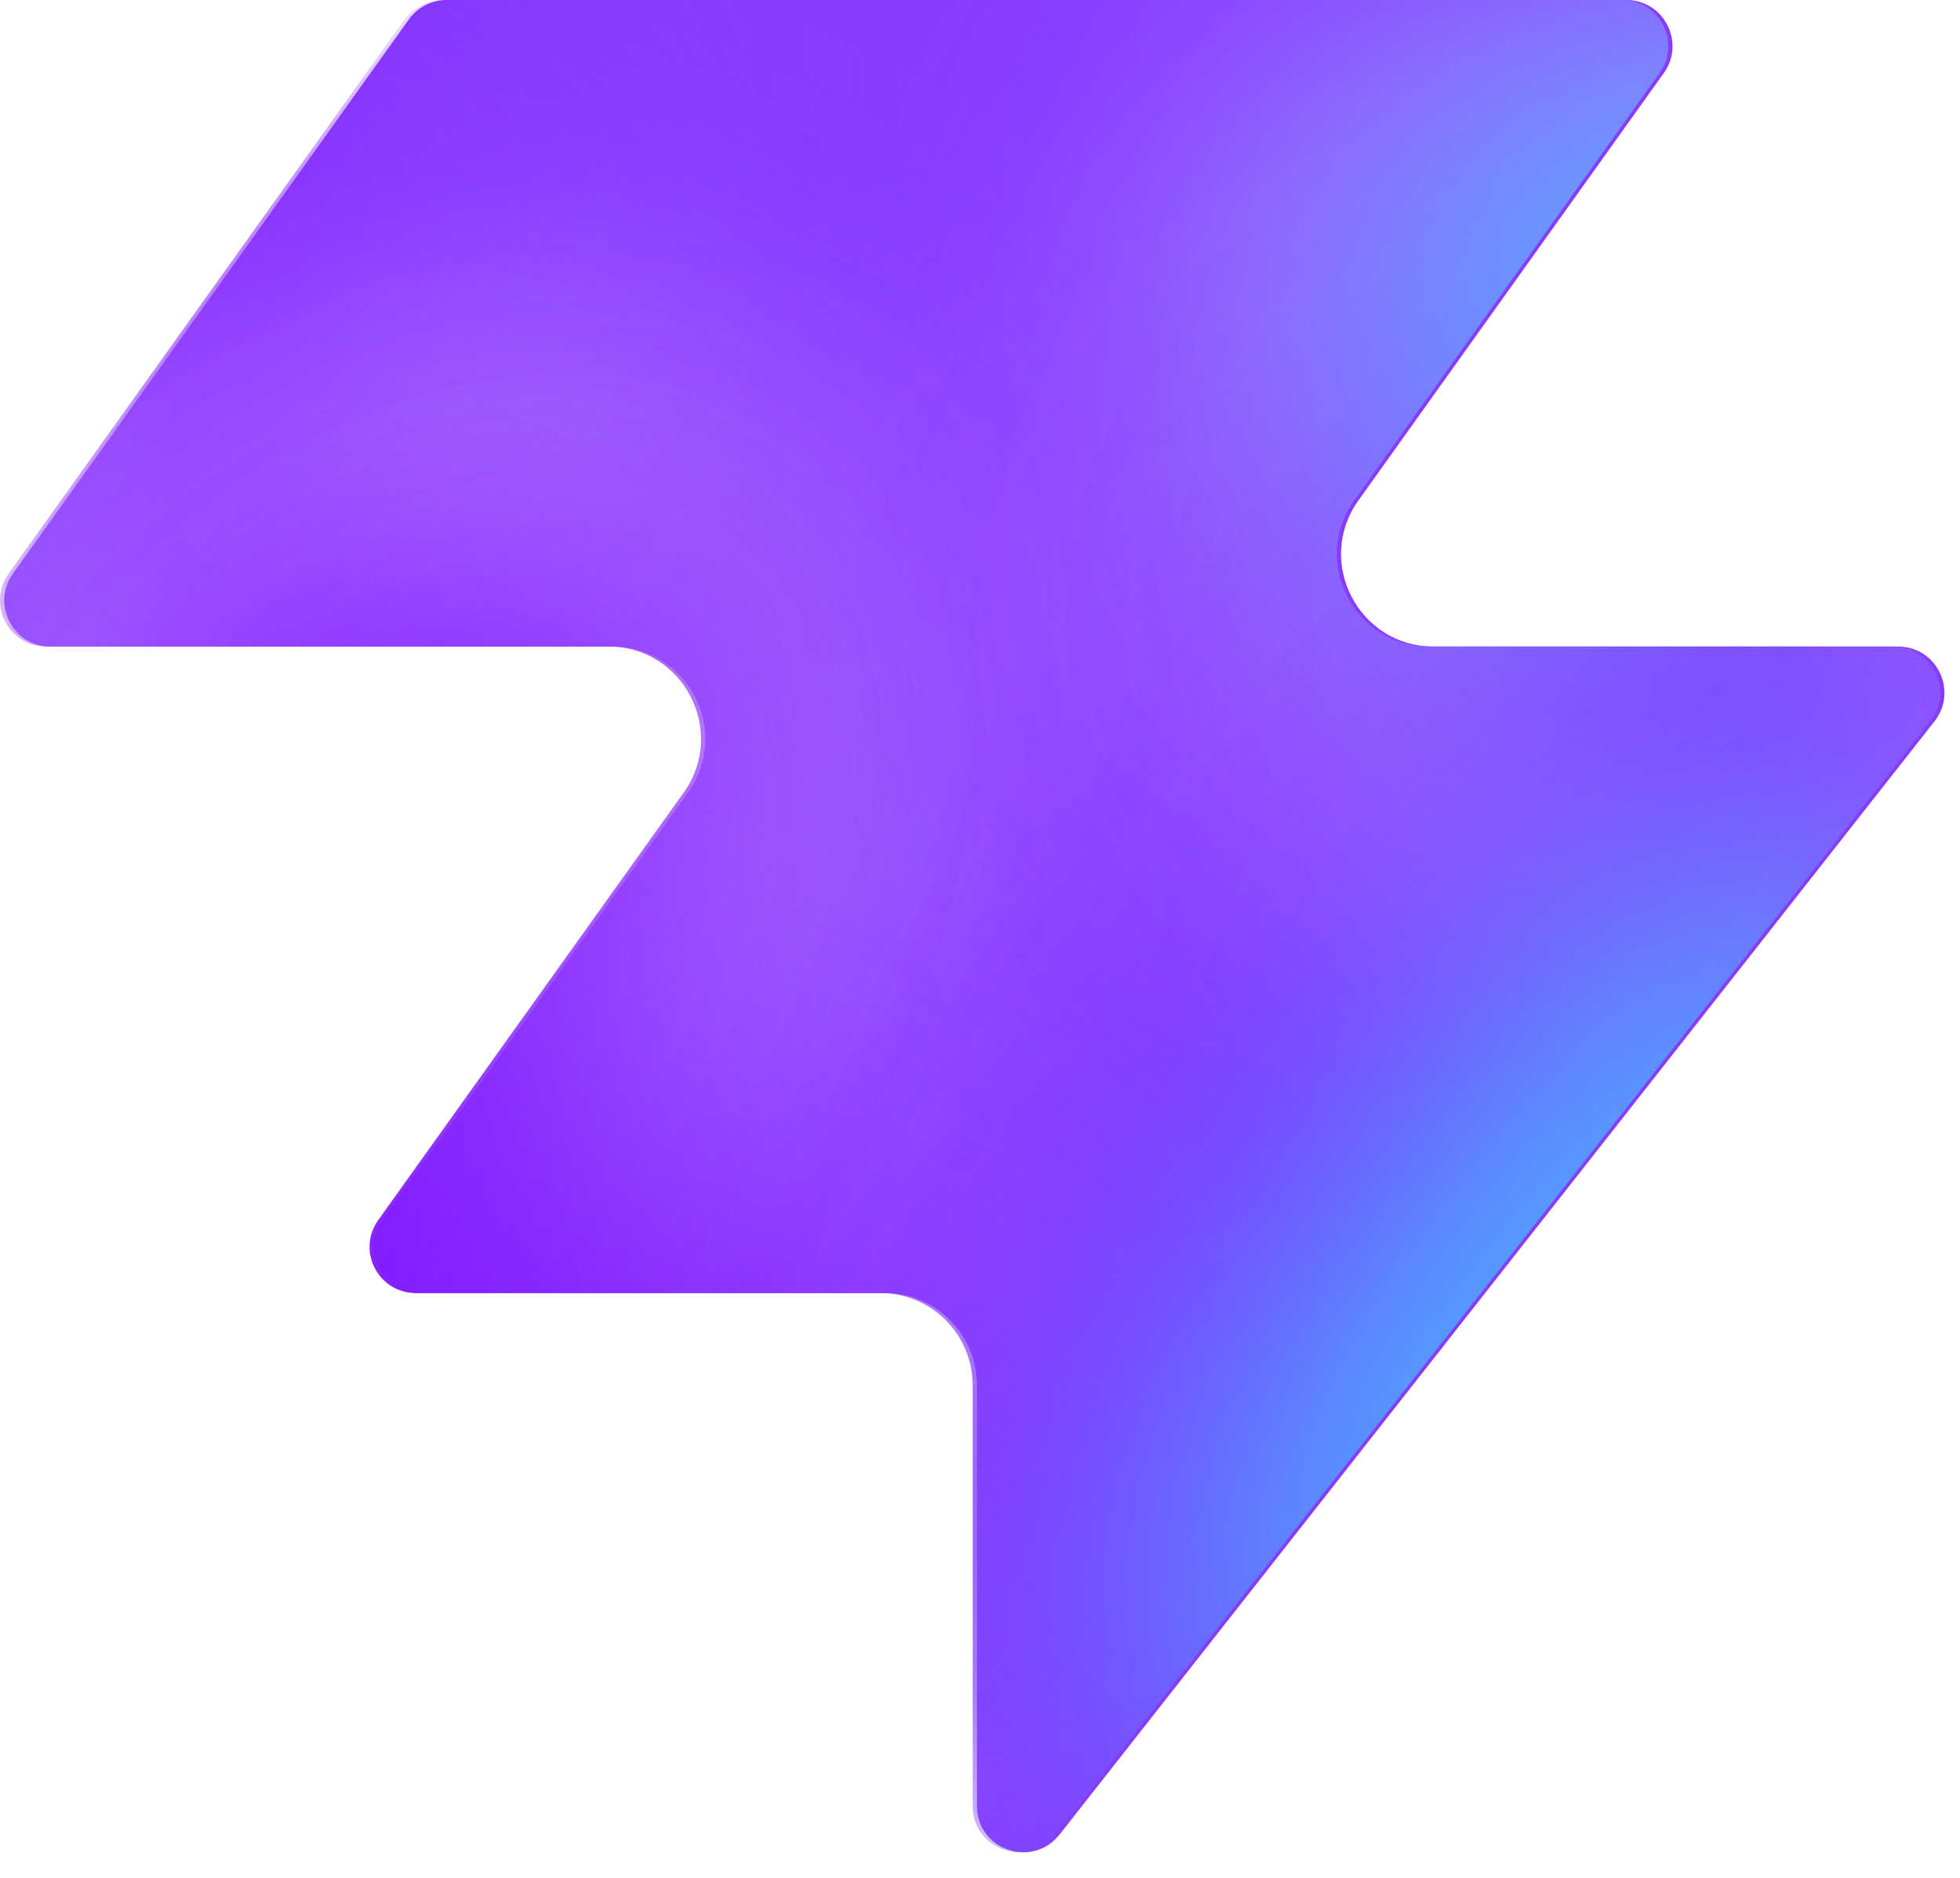
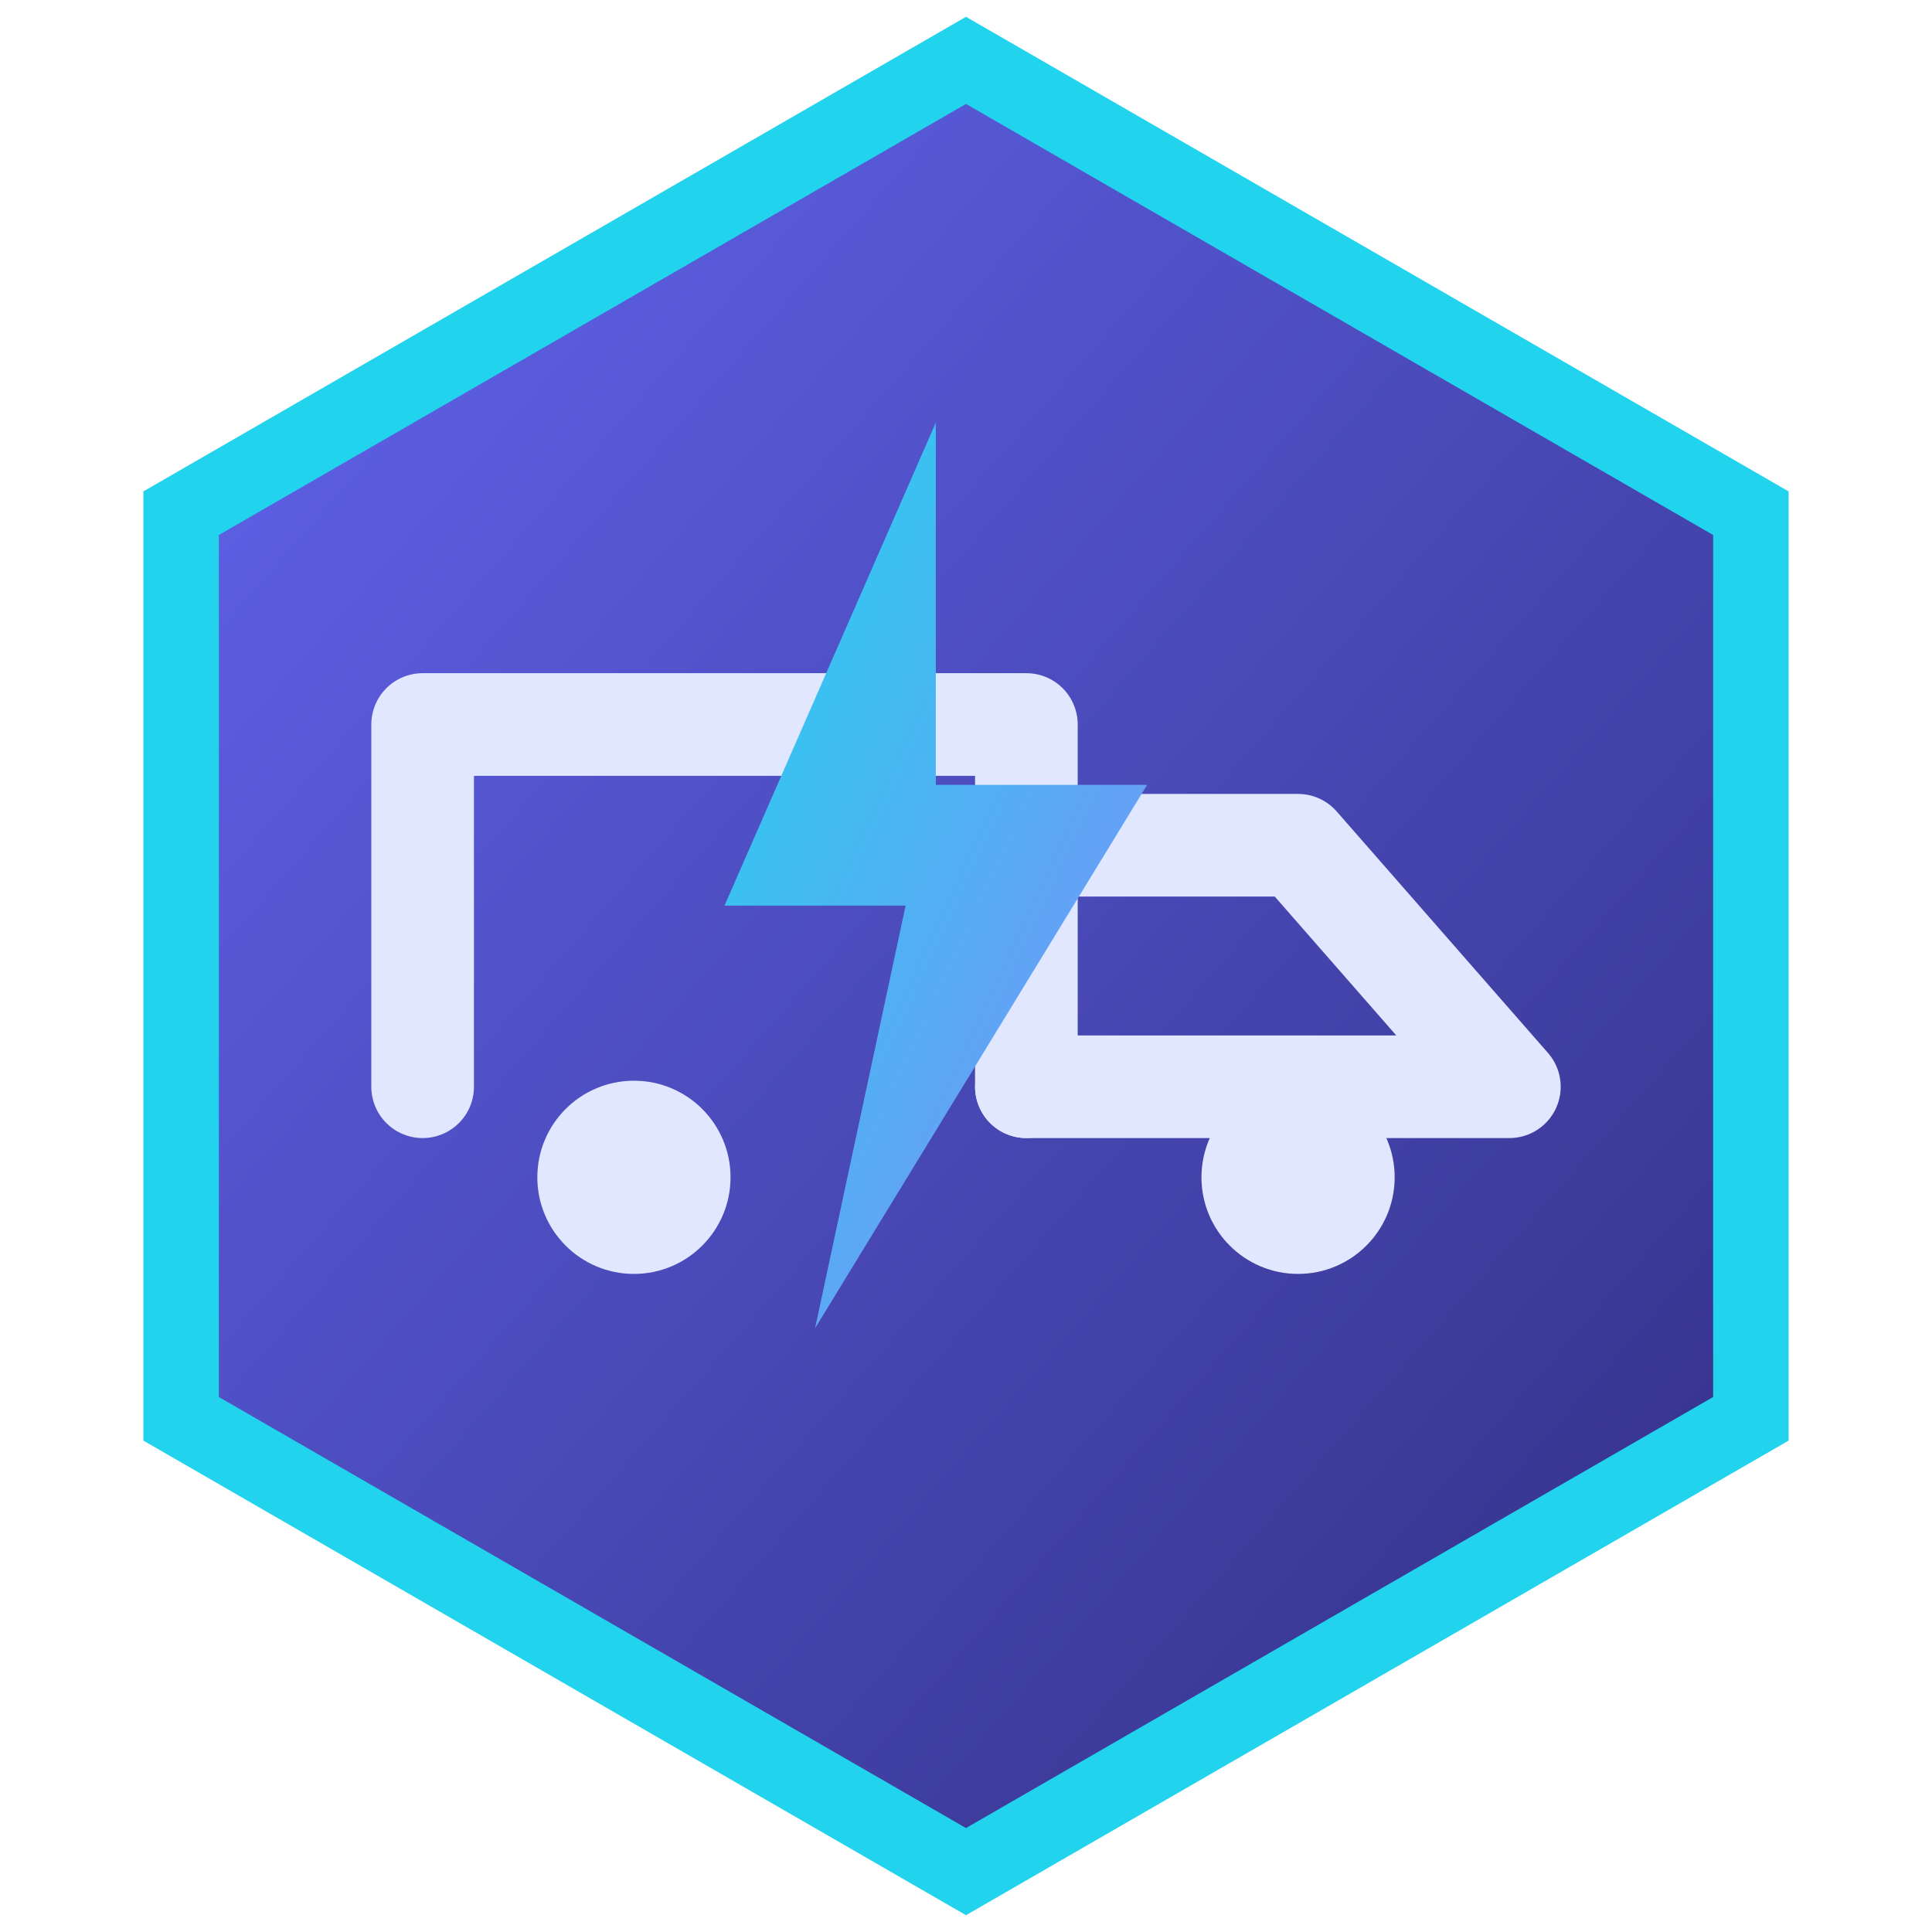
- <svg xmlns="http://www.w3.org/2000/svg" width="48" height="46" fill="none" viewBox="0 0 48 46">
-   <path fill="#863bff" d="M25.946 44.938c-.664.845-2.021.375-2.021-.698V33.937a2.26 2.26 0 0 0-2.262-2.262H10.287c-.92 0-1.456-1.04-.92-1.788l7.48-10.471c1.07-1.497 0-3.578-1.842-3.578H1.237c-.92 0-1.456-1.04-.92-1.788L10.013.474c.214-.297.556-.474.92-.474h28.894c.92 0 1.456 1.04.92 1.788l-7.48 10.471c-1.07 1.498 0 3.579 1.842 3.579h11.377c.943 0 1.473 1.088.89 1.83L25.947 44.94z" style="fill:#863bff;fill:color(display-p3 .525 .23 1);fill-opacity:1" />
-   <mask id="a" width="48" height="46" x="0" y="0" maskUnits="userSpaceOnUse" style="mask-type:alpha">
-     <path fill="#000" d="M25.842 44.938c-.664.844-2.021.375-2.021-.698V33.937a2.26 2.26 0 0 0-2.262-2.262H10.183c-.92 0-1.456-1.04-.92-1.788l7.48-10.471c1.07-1.498 0-3.579-1.842-3.579H1.133c-.92 0-1.456-1.04-.92-1.787L9.91.473c.214-.297.556-.474.92-.474h28.894c.92 0 1.456 1.04.92 1.788l-7.48 10.471c-1.07 1.498 0 3.578 1.842 3.578h11.377c.943 0 1.473 1.088.89 1.832L25.843 44.94z" style="fill:#000;fill-opacity:1" />
-   </mask>
-   <g mask="url(#a)">
-     <g filter="url(#b)">
-       <ellipse cx="5.508" cy="14.704" fill="#ede6ff" rx="5.508" ry="14.704" style="fill:#ede6ff;fill:color(display-p3 .927 .903 1);fill-opacity:1" transform="matrix(.00324 1 1 -.00324 -4.47 31.516)" />
-     </g>
-     <g filter="url(#c)">
-       <ellipse cx="10.399" cy="29.851" fill="#ede6ff" rx="10.399" ry="29.851" style="fill:#ede6ff;fill:color(display-p3 .927 .903 1);fill-opacity:1" transform="matrix(.00324 1 1 -.00324 -39.328 7.883)" />
-     </g>
-     <g filter="url(#d)">
-       <ellipse cx="5.508" cy="30.487" fill="#7e14ff" rx="5.508" ry="30.487" style="fill:#7e14ff;fill:color(display-p3 .492 .077 1);fill-opacity:1" transform="rotate(89.814 -25.913 -14.639)scale(1 -1)" />
-     </g>
-     <g filter="url(#e)">
-       <ellipse cx="5.508" cy="30.599" fill="#7e14ff" rx="5.508" ry="30.599" style="fill:#7e14ff;fill:color(display-p3 .492 .077 1);fill-opacity:1" transform="rotate(89.814 -32.644 -3.334)scale(1 -1)" />
-     </g>
-     <g filter="url(#f)">
-       <ellipse cx="5.508" cy="30.599" fill="#7e14ff" rx="5.508" ry="30.599" style="fill:#7e14ff;fill:color(display-p3 .492 .077 1);fill-opacity:1" transform="matrix(.00324 1 1 -.00324 -34.34 30.47)" />
-     </g>
-     <g filter="url(#g)">
-       <ellipse cx="14.072" cy="22.078" fill="#ede6ff" rx="14.072" ry="22.078" style="fill:#ede6ff;fill:color(display-p3 .927 .903 1);fill-opacity:1" transform="rotate(93.35 24.506 48.493)scale(-1 1)" />
-     </g>
-     <g filter="url(#h)">
-       <ellipse cx="3.47" cy="21.501" fill="#7e14ff" rx="3.47" ry="21.501" style="fill:#7e14ff;fill:color(display-p3 .492 .077 1);fill-opacity:1" transform="rotate(89.009 28.708 47.59)scale(-1 1)" />
-     </g>
-     <g filter="url(#i)">
-       <ellipse cx="3.47" cy="21.501" fill="#7e14ff" rx="3.47" ry="21.501" style="fill:#7e14ff;fill:color(display-p3 .492 .077 1);fill-opacity:1" transform="rotate(89.009 28.708 47.59)scale(-1 1)" />
-     </g>
-     <g filter="url(#j)">
-       <ellipse cx=".387" cy="8.972" fill="#7e14ff" rx="4.407" ry="29.108" style="fill:#7e14ff;fill:color(display-p3 .492 .077 1);fill-opacity:1" transform="rotate(39.51 .387 8.972)" />
-     </g>
-     <g filter="url(#k)">
-       <ellipse cx="47.523" cy="-6.092" fill="#7e14ff" rx="4.407" ry="29.108" style="fill:#7e14ff;fill:color(display-p3 .492 .077 1);fill-opacity:1" transform="rotate(37.892 47.523 -6.092)" />
-     </g>
-     <g filter="url(#l)">
-       <ellipse cx="41.412" cy="6.333" fill="#47bfff" rx="5.971" ry="9.665" style="fill:#47bfff;fill:color(display-p3 .28 .748 1);fill-opacity:1" transform="rotate(37.892 41.412 6.333)" />
-     </g>
-     <g filter="url(#m)">
-       <ellipse cx="-1.879" cy="38.332" fill="#7e14ff" rx="4.407" ry="29.108" style="fill:#7e14ff;fill:color(display-p3 .492 .077 1);fill-opacity:1" transform="rotate(37.892 -1.88 38.332)" />
-     </g>
-     <g filter="url(#n)">
-       <ellipse cx="-1.879" cy="38.332" fill="#7e14ff" rx="4.407" ry="29.108" style="fill:#7e14ff;fill:color(display-p3 .492 .077 1);fill-opacity:1" transform="rotate(37.892 -1.88 38.332)" />
-     </g>
-     <g filter="url(#o)">
-       <ellipse cx="35.651" cy="29.907" fill="#7e14ff" rx="4.407" ry="29.108" style="fill:#7e14ff;fill:color(display-p3 .492 .077 1);fill-opacity:1" transform="rotate(37.892 35.651 29.907)" />
-     </g>
-     <g filter="url(#p)">
-       <ellipse cx="38.418" cy="32.4" fill="#47bfff" rx="5.971" ry="15.297" style="fill:#47bfff;fill:color(display-p3 .28 .748 1);fill-opacity:1" transform="rotate(37.892 38.418 32.4)" />
-     </g>
+ <svg xmlns="http://www.w3.org/2000/svg" viewBox="0 0 64 64">
+   <defs>
+     <linearGradient id="fr8bg" x1="0%" y1="0%" x2="100%" y2="100%">
+       <stop offset="0%" stop-color="#6366f1" />
+       <stop offset="100%" stop-color="#312e81" />
+     </linearGradient>
+     <linearGradient id="fr8bolt" x1="0%" y1="0%" x2="100%" y2="100%">
+       <stop offset="0%" stop-color="#22d3ee" />
+       <stop offset="100%" stop-color="#818cf8" />
+     </linearGradient>
+   </defs>
+   <polygon points="32,2 58,17 58,47 32,62 6,47 6,17" fill="url(#fr8bg)" stroke="#22d3ee" stroke-width="2.5" />
+   <g fill="none" stroke="#e0e7ff" stroke-width="3.4" stroke-linecap="round" stroke-linejoin="round">
+     <path d="M14 36 V24 h20 v12" />
+     <path d="M34 28 h9 l7 8 v0 h-16" />
+     <circle cx="21" cy="39" r="3.2" fill="#e0e7ff" stroke="none" />
+     <circle cx="43" cy="39" r="3.2" fill="#e0e7ff" stroke="none" />
  </g>
-   <defs>
-     <filter id="b" width="60.045" height="41.654" x="-19.77" y="16.149" color-interpolation-filters="sRGB" filterUnits="userSpaceOnUse">
-       <feFlood flood-opacity="0" result="BackgroundImageFix" />
-       <feBlend in="SourceGraphic" in2="BackgroundImageFix" result="shape" />
-       <feGaussianBlur result="effect1_foregroundBlur_2002_17158" stdDeviation="7.659" />
-     </filter>
-     <filter id="c" width="90.34" height="51.437" x="-54.613" y="-7.533" color-interpolation-filters="sRGB" filterUnits="userSpaceOnUse">
-       <feFlood flood-opacity="0" result="BackgroundImageFix" />
-       <feBlend in="SourceGraphic" in2="BackgroundImageFix" result="shape" />
-       <feGaussianBlur result="effect1_foregroundBlur_2002_17158" stdDeviation="7.659" />
-     </filter>
-     <filter id="d" width="79.355" height="29.4" x="-49.64" y="2.03" color-interpolation-filters="sRGB" filterUnits="userSpaceOnUse">
-       <feFlood flood-opacity="0" result="BackgroundImageFix" />
-       <feBlend in="SourceGraphic" in2="BackgroundImageFix" result="shape" />
-       <feGaussianBlur result="effect1_foregroundBlur_2002_17158" stdDeviation="4.596" />
-     </filter>
-     <filter id="e" width="79.579" height="29.4" x="-45.045" y="20.029" color-interpolation-filters="sRGB" filterUnits="userSpaceOnUse">
-       <feFlood flood-opacity="0" result="BackgroundImageFix" />
-       <feBlend in="SourceGraphic" in2="BackgroundImageFix" result="shape" />
-       <feGaussianBlur result="effect1_foregroundBlur_2002_17158" stdDeviation="4.596" />
-     </filter>
-     <filter id="f" width="79.579" height="29.4" x="-43.513" y="21.178" color-interpolation-filters="sRGB" filterUnits="userSpaceOnUse">
-       <feFlood flood-opacity="0" result="BackgroundImageFix" />
-       <feBlend in="SourceGraphic" in2="BackgroundImageFix" result="shape" />
-       <feGaussianBlur result="effect1_foregroundBlur_2002_17158" stdDeviation="4.596" />
-     </filter>
-     <filter id="g" width="74.749" height="58.852" x="15.756" y="-17.901" color-interpolation-filters="sRGB" filterUnits="userSpaceOnUse">
-       <feFlood flood-opacity="0" result="BackgroundImageFix" />
-       <feBlend in="SourceGraphic" in2="BackgroundImageFix" result="shape" />
-       <feGaussianBlur result="effect1_foregroundBlur_2002_17158" stdDeviation="7.659" />
-     </filter>
-     <filter id="h" width="61.377" height="25.362" x="23.548" y="2.284" color-interpolation-filters="sRGB" filterUnits="userSpaceOnUse">
-       <feFlood flood-opacity="0" result="BackgroundImageFix" />
-       <feBlend in="SourceGraphic" in2="BackgroundImageFix" result="shape" />
-       <feGaussianBlur result="effect1_foregroundBlur_2002_17158" stdDeviation="4.596" />
-     </filter>
-     <filter id="i" width="61.377" height="25.362" x="23.548" y="2.284" color-interpolation-filters="sRGB" filterUnits="userSpaceOnUse">
-       <feFlood flood-opacity="0" result="BackgroundImageFix" />
-       <feBlend in="SourceGraphic" in2="BackgroundImageFix" result="shape" />
-       <feGaussianBlur result="effect1_foregroundBlur_2002_17158" stdDeviation="4.596" />
-     </filter>
-     <filter id="j" width="56.045" height="63.649" x="-27.636" y="-22.853" color-interpolation-filters="sRGB" filterUnits="userSpaceOnUse">
-       <feFlood flood-opacity="0" result="BackgroundImageFix" />
-       <feBlend in="SourceGraphic" in2="BackgroundImageFix" result="shape" />
-       <feGaussianBlur result="effect1_foregroundBlur_2002_17158" stdDeviation="4.596" />
-     </filter>
-     <filter id="k" width="54.814" height="64.646" x="20.116" y="-38.415" color-interpolation-filters="sRGB" filterUnits="userSpaceOnUse">
-       <feFlood flood-opacity="0" result="BackgroundImageFix" />
-       <feBlend in="SourceGraphic" in2="BackgroundImageFix" result="shape" />
-       <feGaussianBlur result="effect1_foregroundBlur_2002_17158" stdDeviation="4.596" />
-     </filter>
-     <filter id="l" width="33.541" height="35.313" x="24.641" y="-11.323" color-interpolation-filters="sRGB" filterUnits="userSpaceOnUse">
-       <feFlood flood-opacity="0" result="BackgroundImageFix" />
-       <feBlend in="SourceGraphic" in2="BackgroundImageFix" result="shape" />
-       <feGaussianBlur result="effect1_foregroundBlur_2002_17158" stdDeviation="4.596" />
-     </filter>
-     <filter id="m" width="54.814" height="64.646" x="-29.286" y="6.009" color-interpolation-filters="sRGB" filterUnits="userSpaceOnUse">
-       <feFlood flood-opacity="0" result="BackgroundImageFix" />
-       <feBlend in="SourceGraphic" in2="BackgroundImageFix" result="shape" />
-       <feGaussianBlur result="effect1_foregroundBlur_2002_17158" stdDeviation="4.596" />
-     </filter>
-     <filter id="n" width="54.814" height="64.646" x="-29.286" y="6.009" color-interpolation-filters="sRGB" filterUnits="userSpaceOnUse">
-       <feFlood flood-opacity="0" result="BackgroundImageFix" />
-       <feBlend in="SourceGraphic" in2="BackgroundImageFix" result="shape" />
-       <feGaussianBlur result="effect1_foregroundBlur_2002_17158" stdDeviation="4.596" />
-     </filter>
-     <filter id="o" width="54.814" height="64.646" x="8.244" y="-2.416" color-interpolation-filters="sRGB" filterUnits="userSpaceOnUse">
-       <feFlood flood-opacity="0" result="BackgroundImageFix" />
-       <feBlend in="SourceGraphic" in2="BackgroundImageFix" result="shape" />
-       <feGaussianBlur result="effect1_foregroundBlur_2002_17158" stdDeviation="4.596" />
-     </filter>
-     <filter id="p" width="39.409" height="43.623" x="18.713" y="10.588" color-interpolation-filters="sRGB" filterUnits="userSpaceOnUse">
-       <feFlood flood-opacity="0" result="BackgroundImageFix" />
-       <feBlend in="SourceGraphic" in2="BackgroundImageFix" result="shape" />
-       <feGaussianBlur result="effect1_foregroundBlur_2002_17158" stdDeviation="4.596" />
-     </filter>
-   </defs>
+   <polygon points="31,14 24,30 30,30 27,44 38,26 31,26" fill="url(#fr8bolt)" />
</svg>
